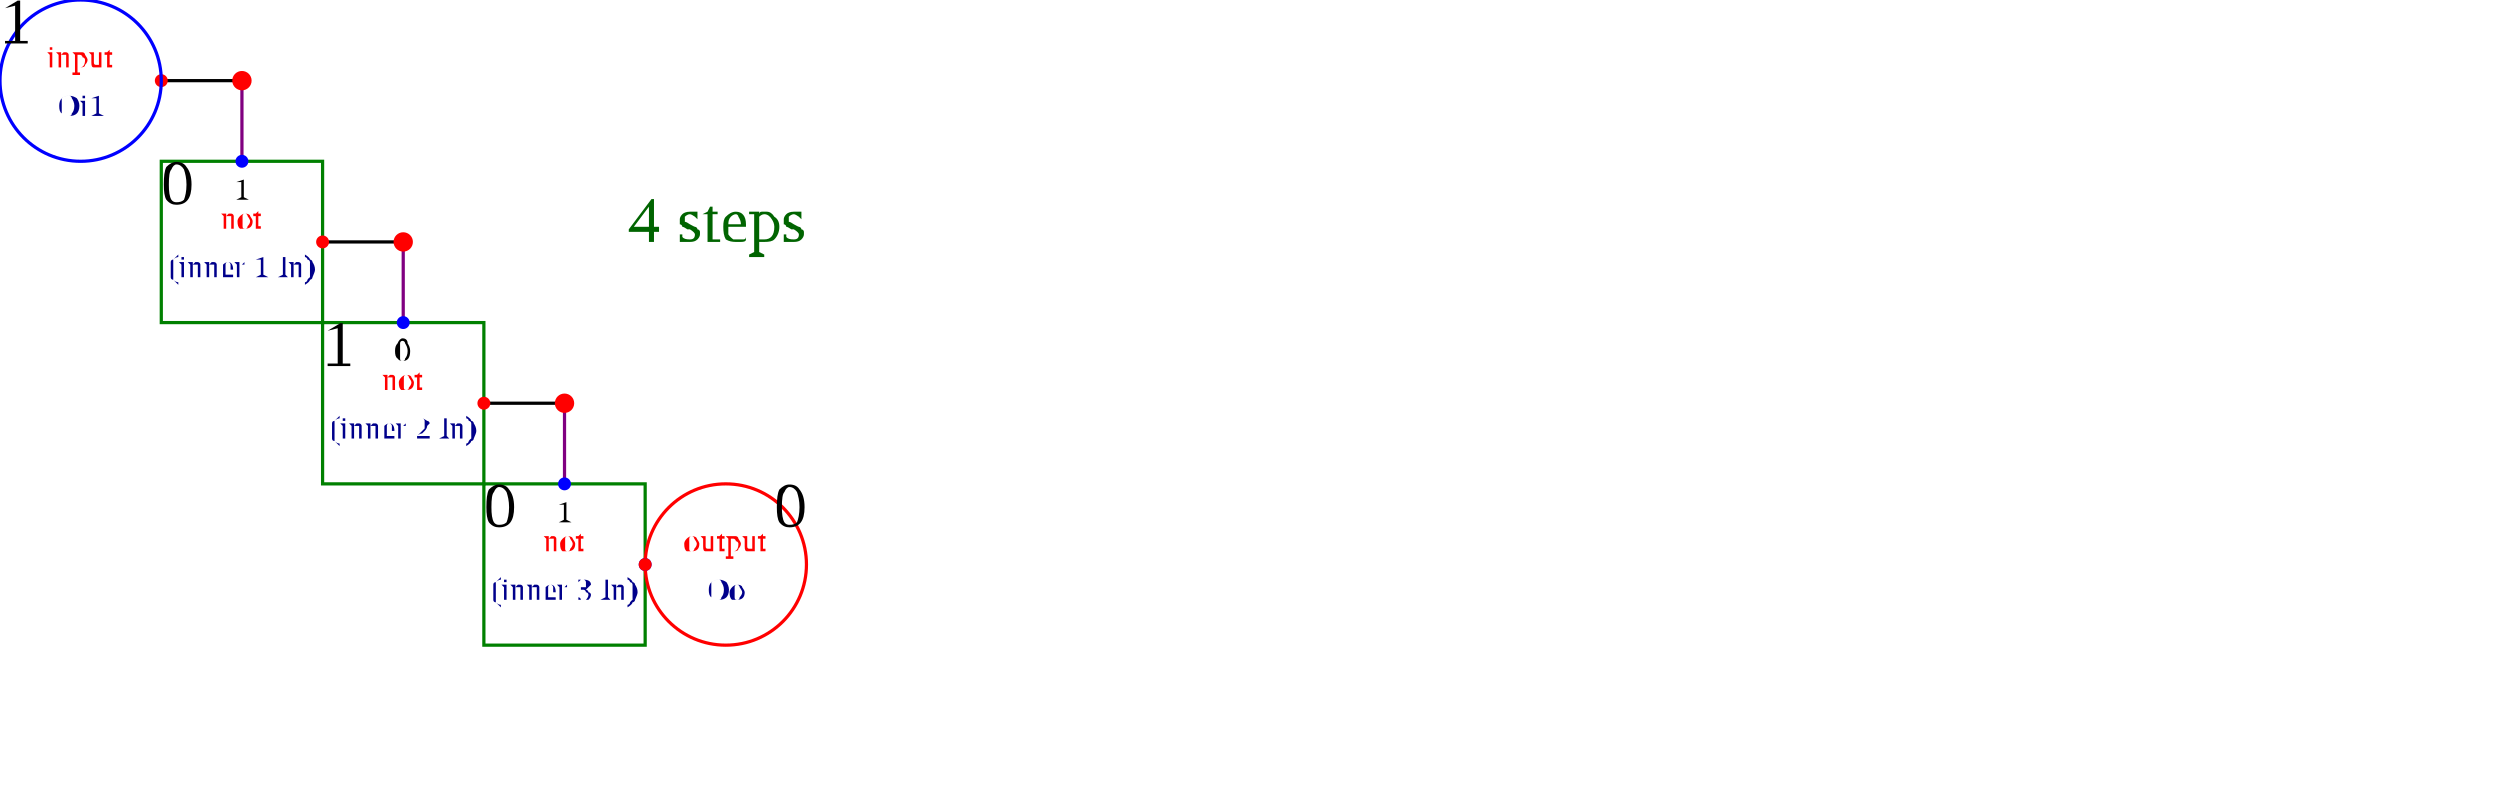
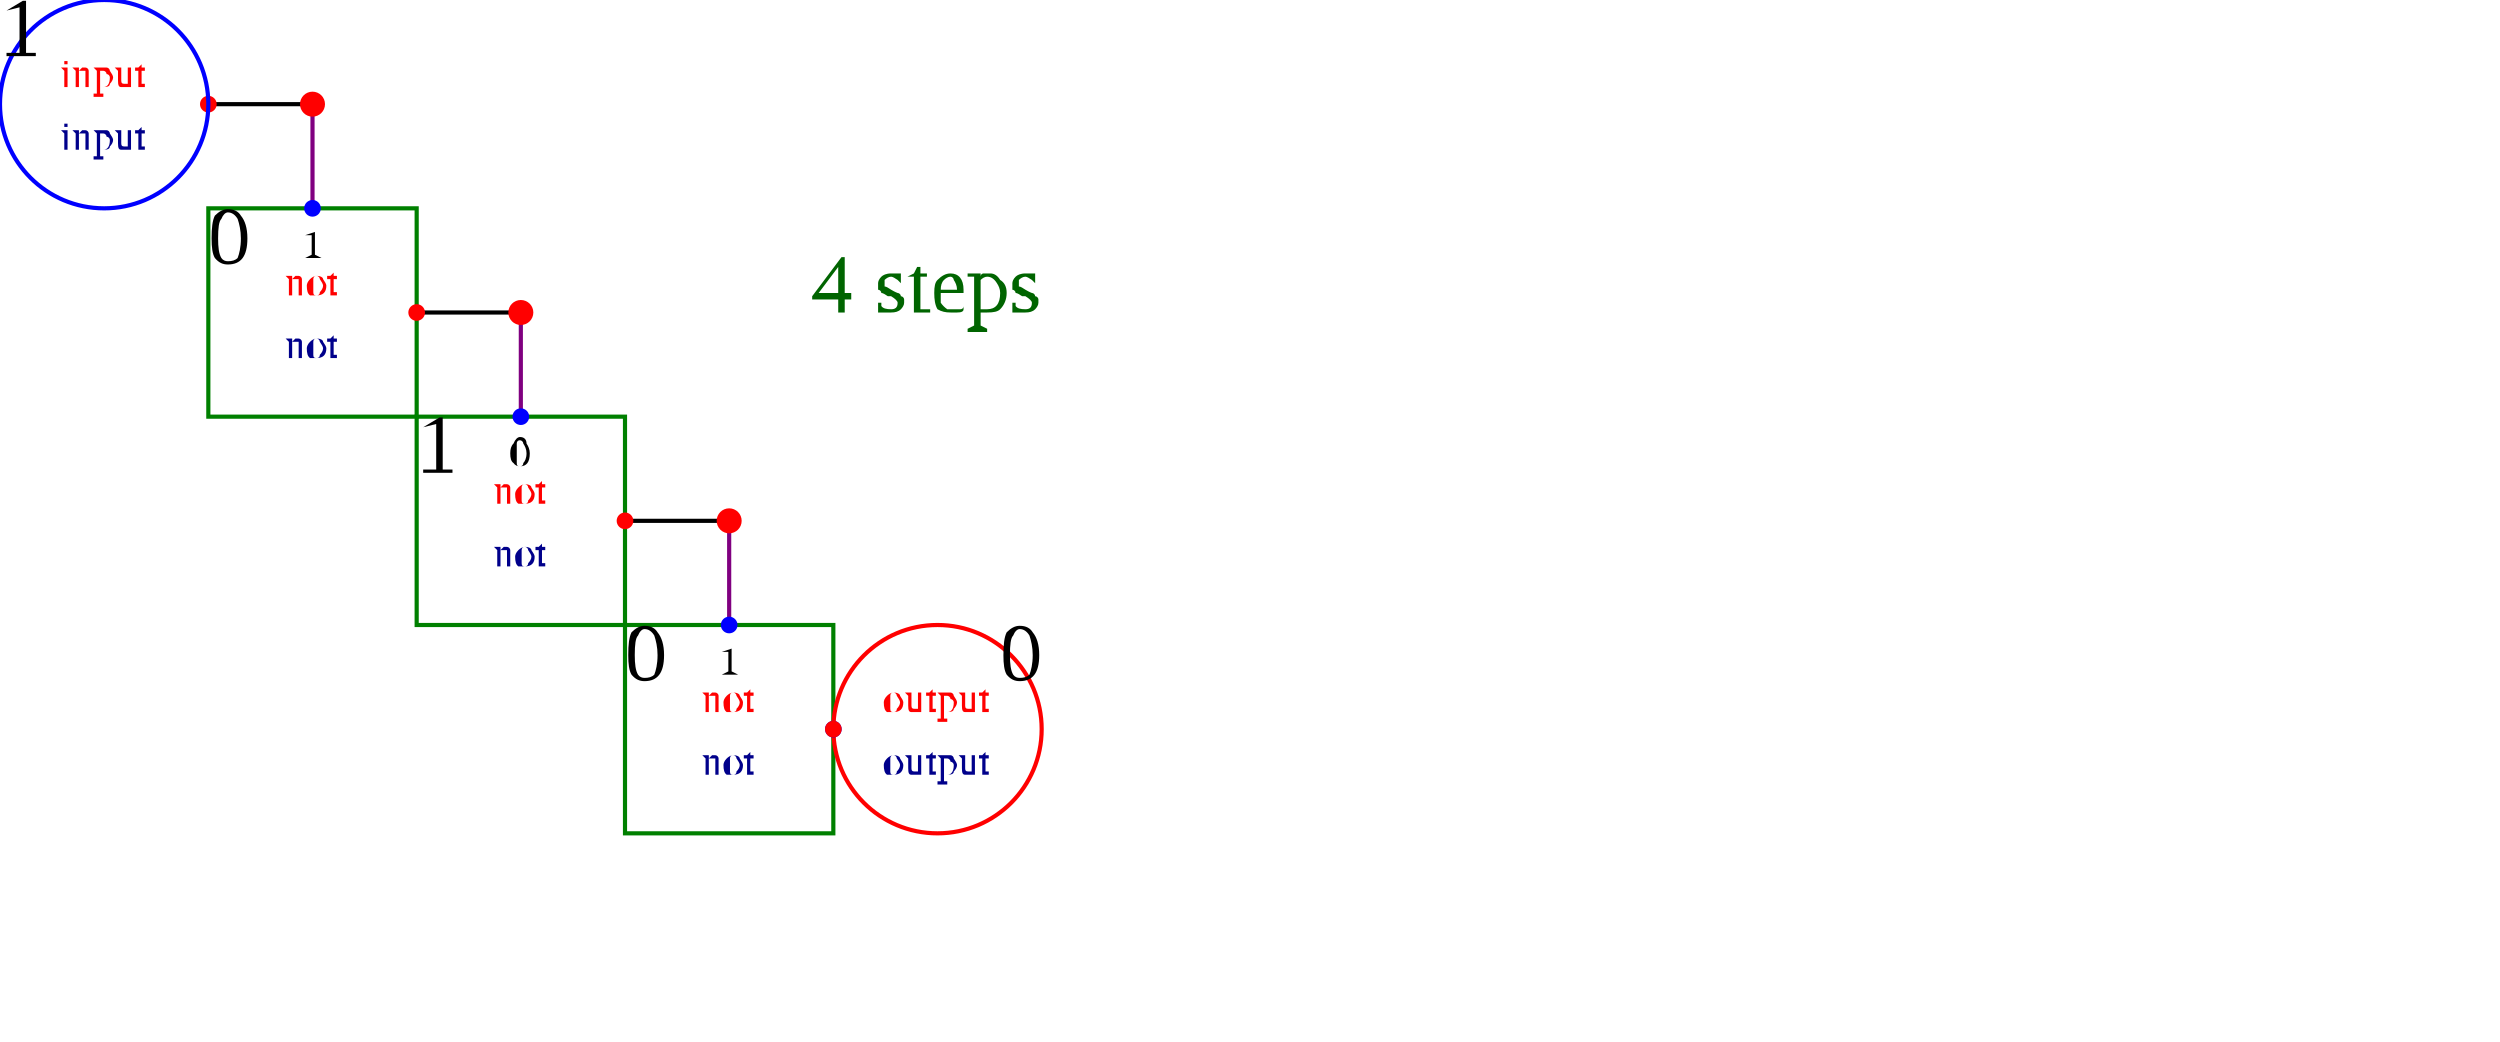
- <svg xmlns="http://www.w3.org/2000/svg" height="100%" viewBox="0 0 15.5 5" width="100%">
+ <svg xmlns="http://www.w3.org/2000/svg" height="100%" viewBox="0 0 12 5" width="100%">
  <text fill="darkGreen" font-size="0.4" stroke-width="0.04" text-anchor="end" x="5" y="1.5">4 steps</text>
  <rect fill="transparent" font-size="0.2" height="1" stroke="green" stroke-width="0.02" width="1" x="1" y="1" />
  <text dominant-baseline="hanging" fill="black" font-size="0.4" stroke-width="0.04" text-anchor="start" x="1" y="1">0</text>
  <text dominant-baseline="auto" fill="red" font-size="0.2" stroke-width="0.02" text-anchor="middle" x="1.5" y="1.417">not</text>
-   <text dominant-baseline="hanging" fill="darkblue" font-size="0.2" stroke-width="0.02" text-anchor="middle" x="1.5" y="1.583">(inner 1 In)</text>
+   <text dominant-baseline="hanging" fill="darkblue" font-size="0.2" stroke-width="0.02" text-anchor="middle" x="1.5" y="1.583">not</text>
  <line font-size="0.2" stroke="black" stroke-width="0.02" x1="1" x2="1.5" y1="0.5" y2="0.5" />
  <line font-size="0.2" stroke="purple" stroke-width="0.02" x1="1.5" x2="1.5" y1="0.5" y2="1" />
  <circle cx="1.5" cy="0.5" fill="red" font-size="0.2" r="0.06" stroke-width="0.02" />
  <circle cx="1.5" cy="1" fill="blue" font-size="0.2" r="0.04" stroke-width="0.02" />
  <circle cx="1" cy="0.5" fill="red" font-size="0.2" r="0.04" stroke-width="0.02" />
  <text dominant-baseline="hanging" fill="black" font-size="0.2" stroke-width="0.02" text-anchor="middle" x="1.5" y="1.1">1</text>
  <rect fill="transparent" font-size="0.2" height="1" stroke="green" stroke-width="0.02" width="1" x="2" y="2" />
  <text dominant-baseline="hanging" fill="black" font-size="0.4" stroke-width="0.04" text-anchor="start" x="2" y="2">1</text>
  <text dominant-baseline="auto" fill="red" font-size="0.2" stroke-width="0.02" text-anchor="middle" x="2.5" y="2.417">not</text>
-   <text dominant-baseline="hanging" fill="darkblue" font-size="0.2" stroke-width="0.02" text-anchor="middle" x="2.5" y="2.583">(inner 2 In)</text>
+   <text dominant-baseline="hanging" fill="darkblue" font-size="0.2" stroke-width="0.02" text-anchor="middle" x="2.5" y="2.583">not</text>
  <line font-size="0.2" stroke="black" stroke-width="0.02" x1="2" x2="2.5" y1="1.5" y2="1.5" />
  <line font-size="0.2" stroke="purple" stroke-width="0.02" x1="2.5" x2="2.5" y1="1.5" y2="2" />
  <circle cx="2.5" cy="1.5" fill="red" font-size="0.2" r="0.06" stroke-width="0.02" />
  <circle cx="2.5" cy="2" fill="blue" font-size="0.2" r="0.04" stroke-width="0.02" />
  <circle cx="2" cy="1.5" fill="red" font-size="0.2" r="0.04" stroke-width="0.02" />
  <text dominant-baseline="hanging" fill="black" font-size="0.2" stroke-width="0.02" text-anchor="middle" x="2.5" y="2.1">0</text>
  <rect fill="transparent" font-size="0.2" height="1" stroke="green" stroke-width="0.02" width="1" x="3" y="3" />
  <text dominant-baseline="hanging" fill="black" font-size="0.4" stroke-width="0.04" text-anchor="start" x="3" y="3">0</text>
  <text dominant-baseline="auto" fill="red" font-size="0.2" stroke-width="0.02" text-anchor="middle" x="3.5" y="3.417">not</text>
-   <text dominant-baseline="hanging" fill="darkblue" font-size="0.2" stroke-width="0.02" text-anchor="middle" x="3.5" y="3.583">(inner 3 In)</text>
+   <text dominant-baseline="hanging" fill="darkblue" font-size="0.2" stroke-width="0.02" text-anchor="middle" x="3.5" y="3.583">not</text>
  <line font-size="0.2" stroke="black" stroke-width="0.02" x1="3" x2="3.5" y1="2.5" y2="2.5" />
  <line font-size="0.2" stroke="purple" stroke-width="0.02" x1="3.5" x2="3.5" y1="2.5" y2="3" />
  <circle cx="3.5" cy="2.5" fill="red" font-size="0.2" r="0.06" stroke-width="0.02" />
  <circle cx="3.5" cy="3" fill="blue" font-size="0.2" r="0.04" stroke-width="0.02" />
  <circle cx="3" cy="2.5" fill="red" font-size="0.2" r="0.04" stroke-width="0.02" />
  <text dominant-baseline="hanging" fill="black" font-size="0.2" stroke-width="0.02" text-anchor="middle" x="3.5" y="3.1">1</text>
  <circle cx="0.5" cy="0.5" fill="transparent" font-size="0.2" r="0.5" stroke="blue" stroke-width="0.02" />
  <text dominant-baseline="hanging" fill="black" font-size="0.4" stroke-width="0.04" text-anchor="start" x="0" y="0">1</text>
  <text dominant-baseline="auto" fill="red" font-size="0.2" stroke-width="0.02" text-anchor="middle" x="0.5" y="0.417">input</text>
-   <text dominant-baseline="hanging" fill="darkblue" font-size="0.2" stroke-width="0.02" text-anchor="middle" x="0.5" y="0.583">Oi1</text>
+   <text dominant-baseline="hanging" fill="darkblue" font-size="0.2" stroke-width="0.02" text-anchor="middle" x="0.5" y="0.583">input</text>
  <circle cx="4.5" cy="3.5" fill="transparent" font-size="0.2" r="0.5" stroke="red" stroke-width="0.02" />
  <text dominant-baseline="hanging" fill="black" font-size="0.4" stroke-width="0.04" text-anchor="end" x="5" y="3">0</text>
  <text dominant-baseline="auto" fill="red" font-size="0.2" stroke-width="0.02" text-anchor="middle" x="4.5" y="3.417">output</text>
-   <text dominant-baseline="hanging" fill="darkblue" font-size="0.2" stroke-width="0.02" text-anchor="middle" x="4.5" y="3.583">Oo</text>
+   <text dominant-baseline="hanging" fill="darkblue" font-size="0.2" stroke-width="0.02" text-anchor="middle" x="4.5" y="3.583">output</text>
  <line font-size="0.2" stroke="black" stroke-width="0.02" x1="4" x2="4" y1="3.5" y2="3.5" />
  <circle cx="4" cy="3.5" fill="blue" font-size="0.2" r="0.04" stroke-width="0.02" />
  <circle cx="4" cy="3.5" fill="red" font-size="0.2" r="0.04" stroke-width="0.02" />
</svg>
